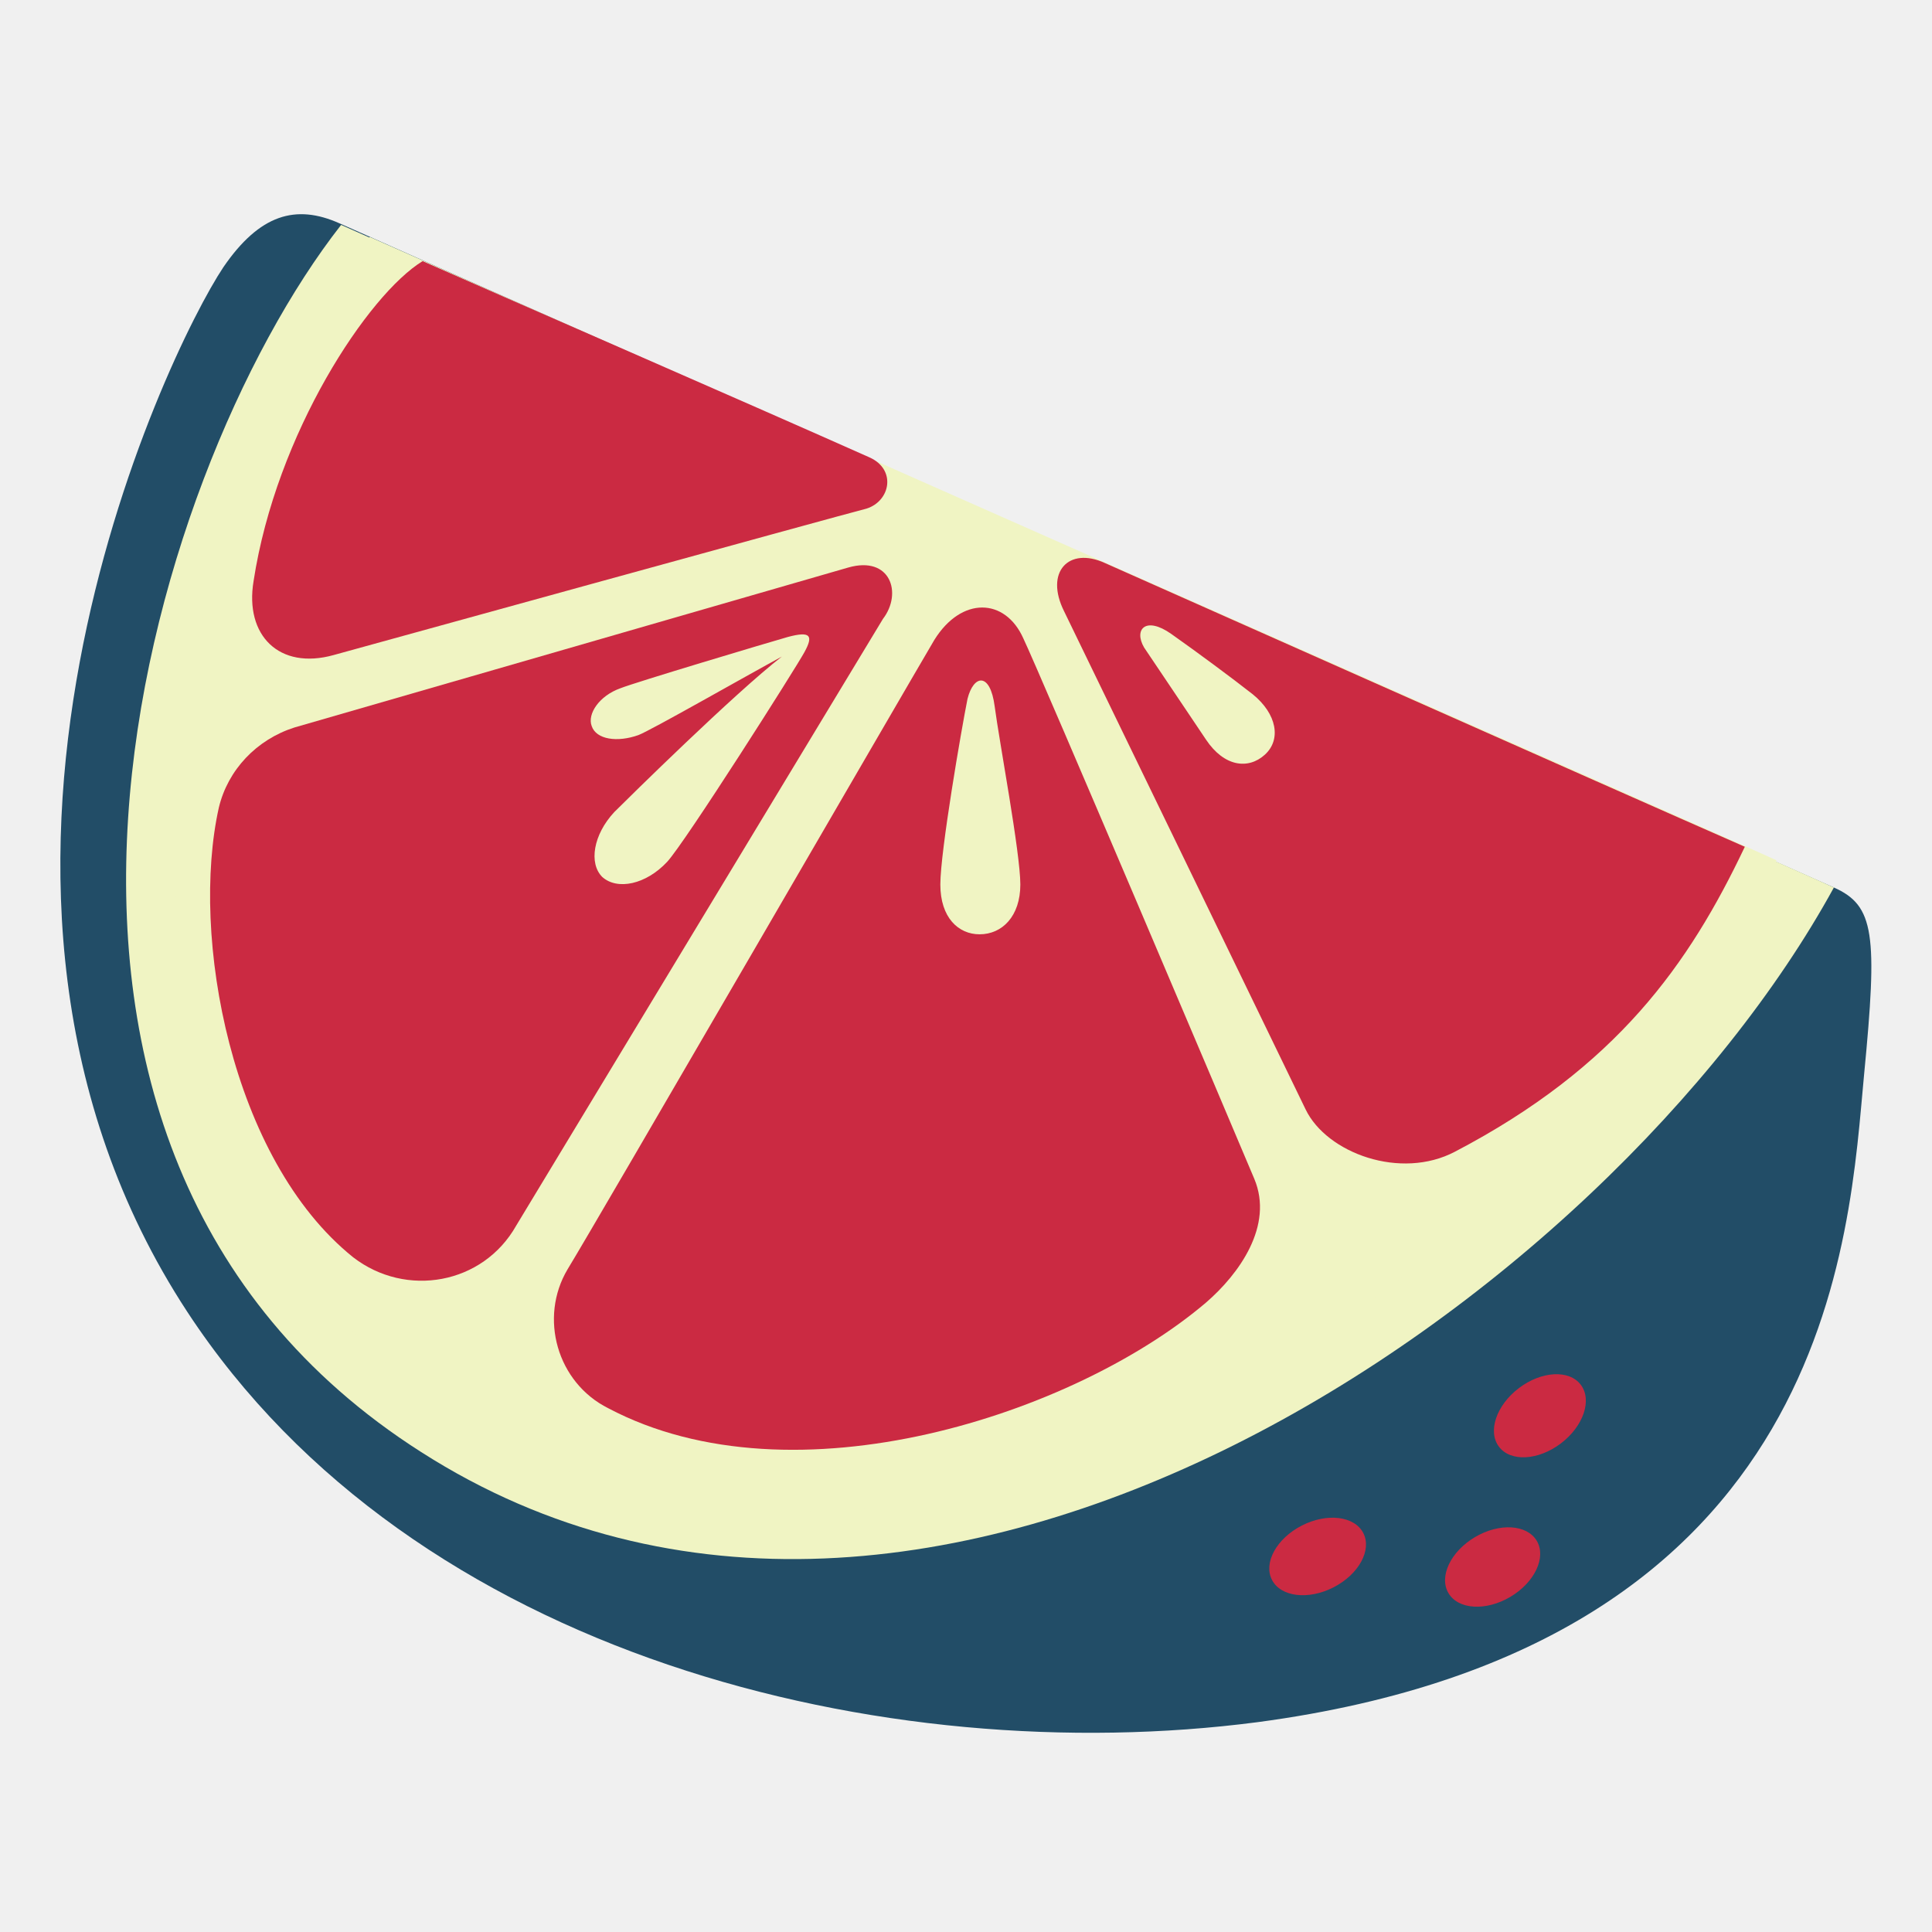
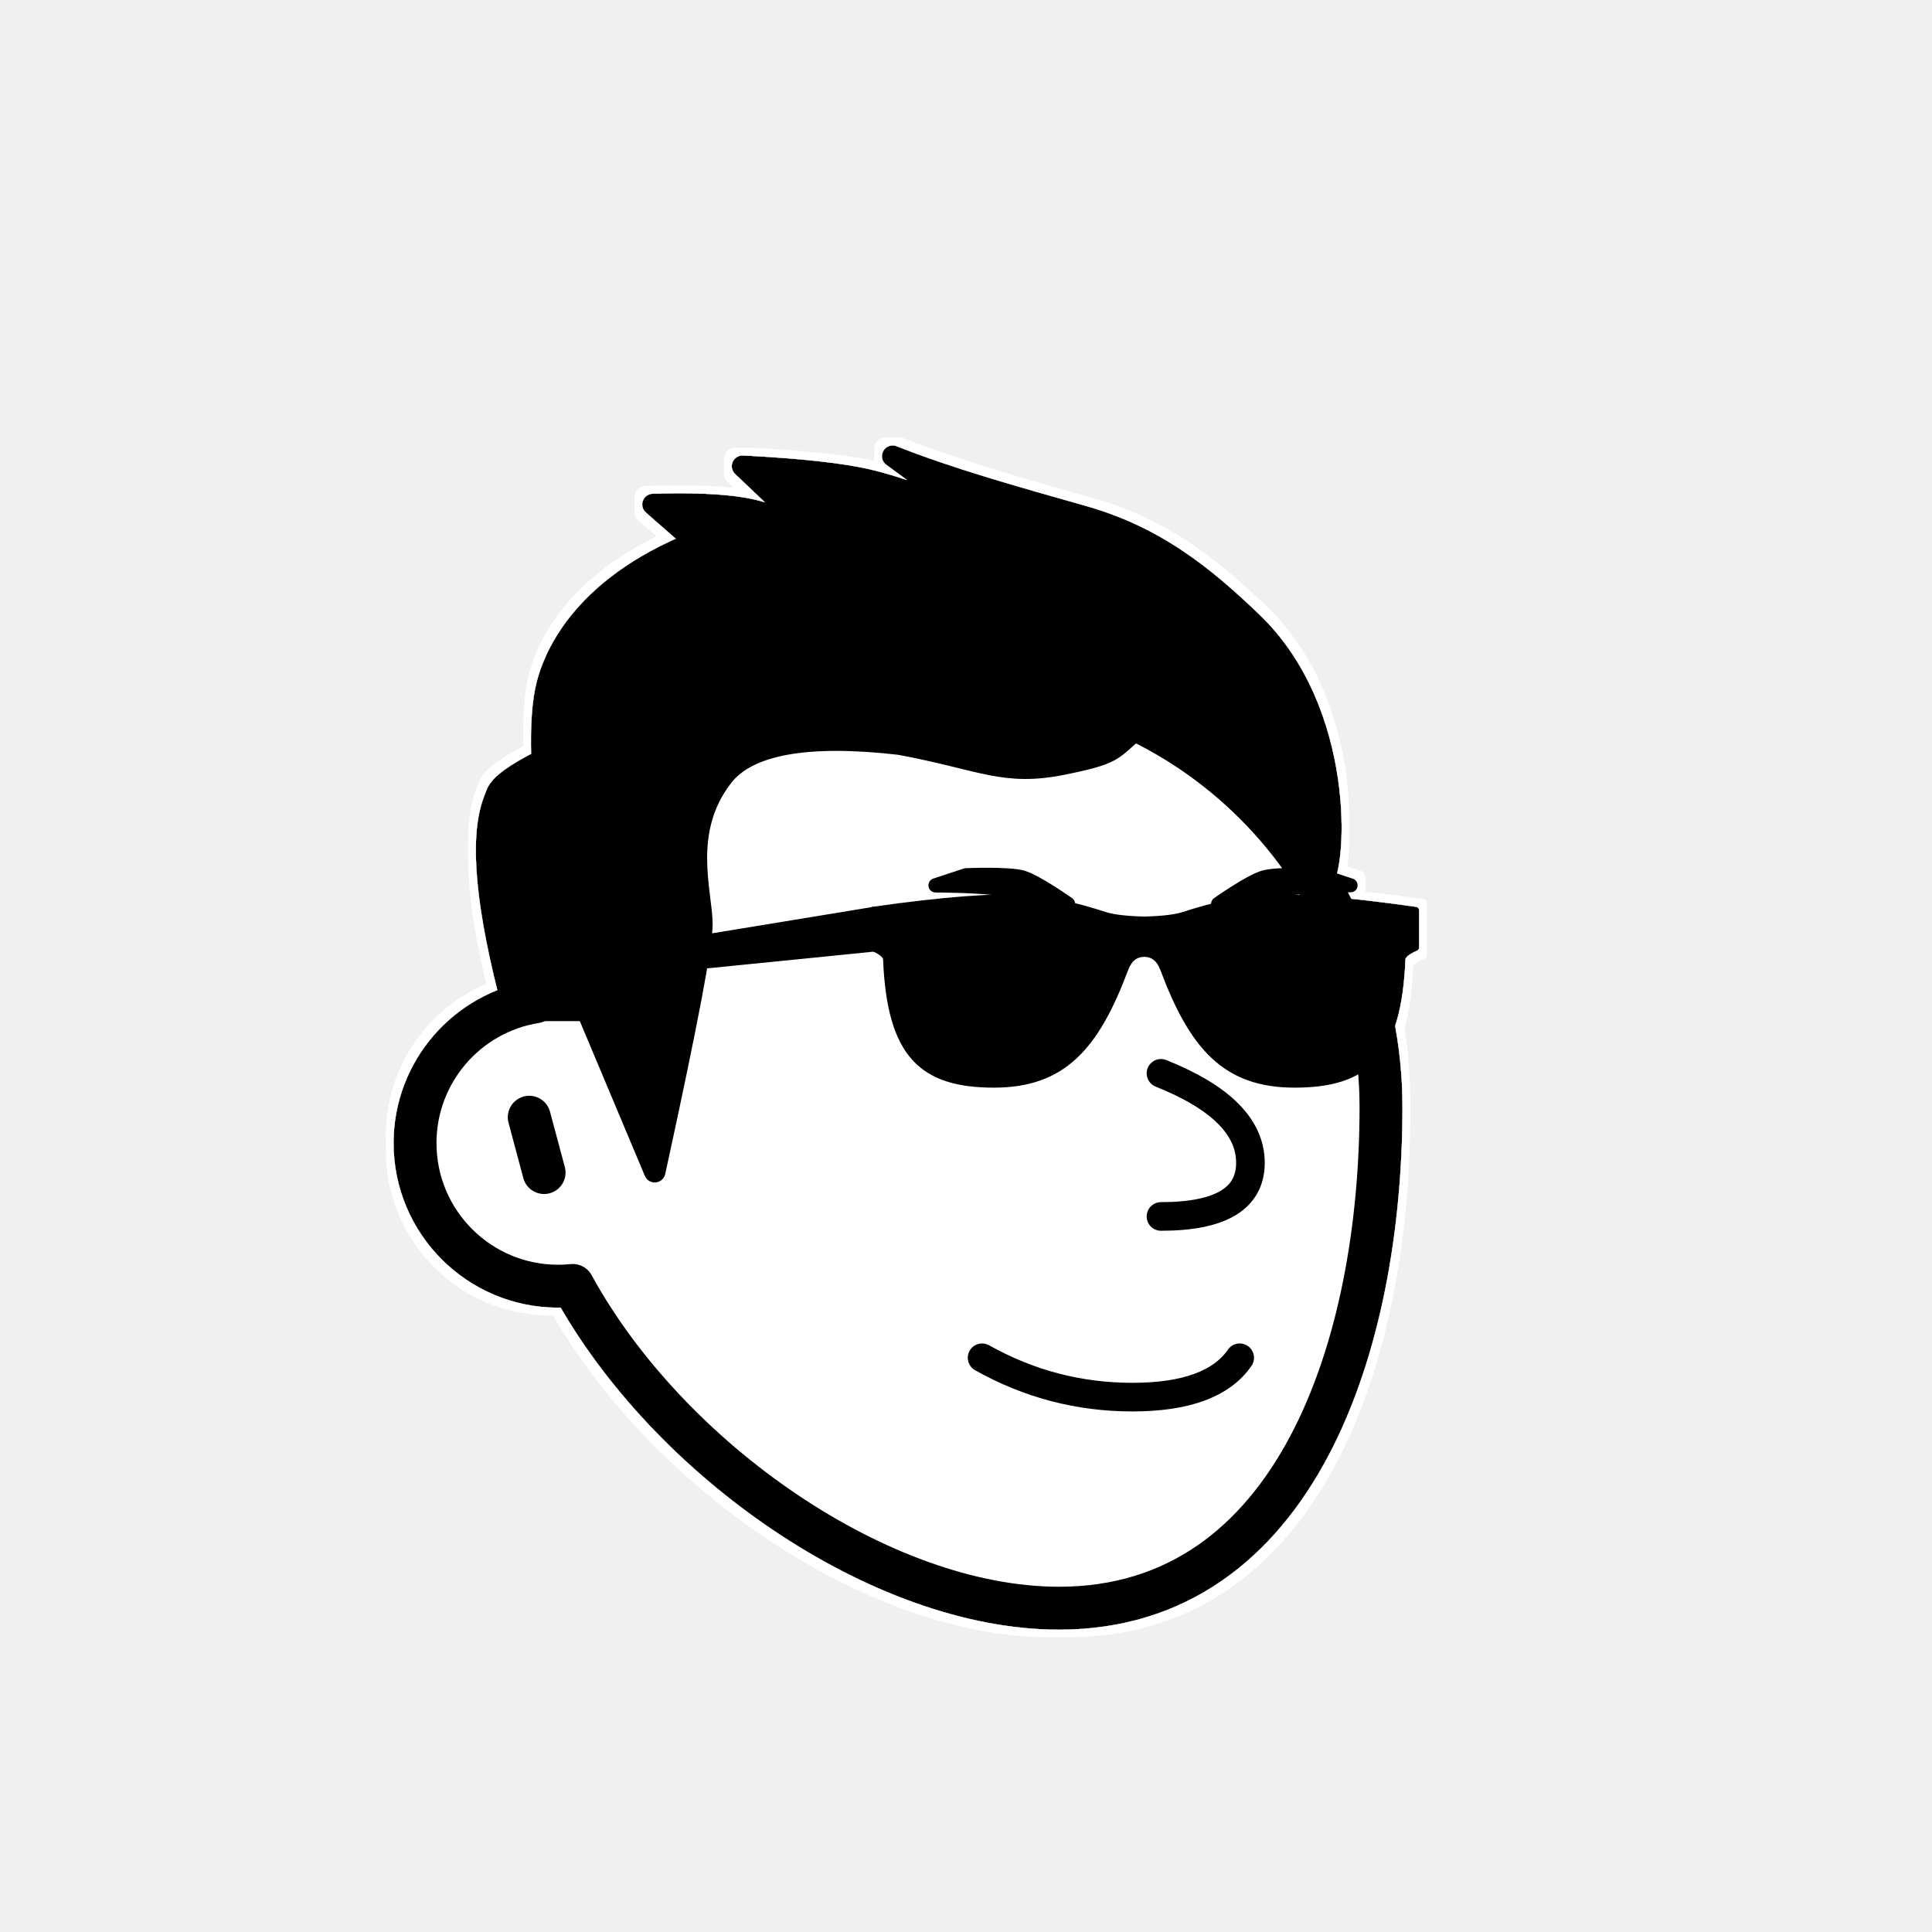
- <svg xmlns="http://www.w3.org/2000/svg" viewBox="0 0 128 128" width="128" height="128">
-   <path fill="#224d67" d="M22.5 14.8c2.9 1.3 99 44 99 44c2.7 1.2 2.9 3.1 2 12.4c-1 10.5-1.9 37.8-40.2 42.9c-24.6 3.2-55.9-4.3-70.9-27.2C-6 58.8 11 23.4 14.8 17.7c2.4-3.5 4.8-4.2 7.7-2.9" />
-   <path fill="#f0f4c3" d="M121.5 58.8c-.3-.2-92-40.8-98.9-43.9C9.6 31.5-3.8 76 27.9 96.2c33.6 21.5 78.7-10.2 93.6-37.4" />
-   <path fill="#f0f4c3" d="M117.7 57c-.3-.2-86.7-38.4-93.2-41.3c-12.2 15.5-23.9 59.1 5.7 78c31.4 20.2 73.6-11.2 87.5-36.7" />
-   <path fill="#cb2a42" d="M56.2 37.6L19.5 48.2c-2.5.8-4.4 2.8-5 5.3c-1.9 8.5.8 23.3 8.9 29.8c3.5 2.7 8.6 1.8 10.8-2.1L58.5 41c1.3-1.7.5-4.2-2.3-3.4m14.3 2.9s14.6 30.1 16 33s6.3 4.7 9.9 2.8c10.7-5.6 15.5-12.4 19.2-20.2c-8.9-3.9-42.4-18.8-42.4-18.8c-2.4-1.1-4 .6-2.7 3.2m-8.6 1.9C60.3 45.1 39.5 81 37.6 84.1c-1.9 3.2-.7 7.5 2.7 9.2c12.3 6.5 30.9.4 39.6-7c2.2-1.9 4.5-5.1 3.2-8.2S68.9 44.6 67.8 42.3c-1.2-2.7-4.1-2.8-5.9.1" />
-   <path fill="#f0f4c3" d="M52.2 42.2c-1.4.4-10.1 3-11.1 3.4c-1.4.5-2.2 1.7-1.9 2.5c.3.9 1.7 1.1 3.1.6c.8-.3 7.1-3.9 9.5-5.2c-3.1 2.4-10.2 9.4-11.1 10.3c-1.4 1.5-1.7 3.4-.8 4.3c1 .9 2.9.5 4.3-1c1.2-1.3 8.5-12.8 9.1-13.9s.4-1.4-1.1-1m10.1 16.4c0-2.2 1.4-10.3 1.8-12.3c.4-1.6 1.5-1.8 1.8.5s1.7 9.7 1.7 11.8s-1.2 3.3-2.7 3.3c-1.4 0-2.6-1.1-2.6-3.3M79.9 49c-1.2-1.8-3.3-4.9-4.1-6.1c-.7-1.2.1-2.1 1.8-.9s4 2.9 5.4 4c1.6 1.3 1.9 3 .8 4s-2.7.8-3.9-1" />
-   <ellipse cx="87.3" cy="103.12" fill="#cb2a42" rx="3.4" ry="2.3" transform="rotate(-27.098 87.298 103.126)" />
-   <ellipse cx="98.89" cy="103.82" fill="#cb2a42" rx="3.4" ry="2.3" transform="rotate(-30.642 98.887 103.818)" />
-   <ellipse cx="102.02" cy="93.8" fill="#cb2a42" rx="3.4" ry="2.3" transform="rotate(-37.16 102.017 93.797)" />
-   <path fill="#cb2a42" d="M57.6 30.3c-8.3-3.7-24.4-10.7-29.6-13c-3.6 2.2-9.7 11.4-11.2 21.2c-.6 3.6 1.7 5.9 5.3 4.9c0 0 33.7-9.3 35.3-9.7c1.6-.5 2-2.6.2-3.4" />
+ <svg xmlns="http://www.w3.org/2000/svg" viewBox="0 0 1080 1080" fill="none">
+   <defs>
+     <filter id="filter" x="-20%" y="-20%" width="140%" height="140%" filterUnits="objectBoundingBox" primitiveUnits="userSpaceOnUse" color-interpolation-filters="linearRGB">
+       <feMorphology operator="dilate" radius="20 20" in="SourceAlpha" result="morphology" />
+       <feFlood flood-color="#ffffff" flood-opacity="1" result="flood" />
+       <feComposite in="flood" in2="morphology" operator="in" result="composite" />
+       <feMerge result="merge">
+         <feMergeNode in="composite" result="mergeNode" />
+         <feMergeNode in="SourceGraphic" result="mergeNode1" />
+       </feMerge>
+     </filter>
+   </defs>
+   <g id="notion-avatar" filter="url(#filter)">
+     <g id="notion-avatar-face" fill="#ffffff">
+       <g id="Face/-8" stroke="none" stroke-width="1" fill-rule="evenodd" stroke-linecap="round" stroke-linejoin="round">
+         <path d="M532,379 C664.548,379 772,486.452 772,619 C772,751.548 724.548,899 592,899 C492.56,899 373.476,816.011 320.19,718.585 C317.498,718.86 314.765,719 312,719 C267.817,719 232,683.183 232,639 C232,599.135 261.159,566.08 299.312,560.001 C325.599,455.979 419.81,379 532,379 Z M295.859,624.545 L304.141,655.455" id="Path" stroke="#000000" stroke-width="24" />
+       </g>
+     </g>
+     <g id="notion-avatar-nose">
+       <g id="Nose/-8" stroke="none" stroke-width="1" fill="none" fill-rule="evenodd" stroke-linecap="round" stroke-linejoin="round">
+         <path d="M649,600 C682.333,613.333 699,630 699,650 C699,670 682.333,680 649,680" id="Path" stroke="#000000" stroke-width="16" />
+       </g>
+     </g>
+     <g id="notion-avatar-mouth">
+       <g id="Mouth/-1" stroke="none" stroke-width="1" fill="none" fill-rule="evenodd" stroke-linecap="round" stroke-linejoin="round">
+         <path d="M549,759 C575.13,773.667 603.13,781 633,781 C662.87,781 682.87,773.667 693,759" id="Path" stroke="#000000" stroke-width="16" />
+       </g>
+     </g>
+     <g id="notion-avatar-eyes">
+       <g id="Eyes/-4" stroke="none" stroke-width="1" fill="none" fill-rule="evenodd">
+         <path d="M570,516 C583.255,516 594,526.745 594,540 C594,553.255 583.255,564 570,564 C556.745,564 546,553.255 546,540 C546,526.745 556.745,516 570,516 Z M708,516 C721.255,516 732,526.745 732,540 C732,553.255 721.255,564 708,564 C694.745,564 684,553.255 684,540 C684,526.745 694.745,516 708,516 Z M562,526 C558.686,526 556,528.686 556,532 C556,535.314 558.686,538 562,538 C565.314,538 568,535.314 568,532 C568,528.686 565.314,526 562,526 Z M700,526 C696.686,526 694,528.686 694,532 C694,535.314 696.686,538 700,538 C703.314,538 706,535.314 706,532 C706,528.686 703.314,526 700,526 Z" id="Combined-Shape" fill="#000000" />
+       </g>
+     </g>
+     <g id="notion-avatar-eyebrows">
+       <g id="Eyebrows/ 12">
+         <g id="Group">
+           <path id="Path" fill-rule="evenodd" clip-rule="evenodd" d="M681 505.316C681 505.316 698.641 492.863 706.392 490.578C714.144 488.294 738 489.316 738 489.316L755 494.913C755 494.913 730.25 494.897 716.549 497.08C702.848 499.263 681 505.316 681 505.316Z" fill="black" stroke="black" stroke-width="8" stroke-linecap="round" stroke-linejoin="round" />
+           <path id="Path_2" fill-rule="evenodd" clip-rule="evenodd" d="M597 505.316C597 505.316 579.359 492.863 571.608 490.578C563.856 488.294 540 489.316 540 489.316L523 494.913C523 494.913 547.75 494.897 561.451 497.08C575.152 499.263 597 505.316 597 505.316Z" fill="black" stroke="black" stroke-width="8" stroke-linecap="round" stroke-linejoin="round" />
+         </g>
+       </g>
+     </g>
+     <g id="notion-avatar-glasses">
+       <g id="Glasses/-7" stroke="none" stroke-width="1" fill="none" fill-rule="evenodd" stroke-linecap="round" stroke-linejoin="round">
+         <g id="Group" transform="translate(289, 502)" fill="#000000" stroke="#000000" stroke-width="4">
+           <path d="M339.74,39.63 C323.441,83.096 305.149,104 266.643,104 C226.661,104 208.819,87.635 206.637,34.175 C206.549,32.01 204.003,29.828 199,27.629 L199,6.9 C238.697,1.258 267.427,-0.924 285.19,0.354 C297.612,1.248 312.019,4.362 328.409,9.697 C333.107,11.227 340.521,12.112 350.65,12.355 L351.337,12.338 C361.115,12.072 368.3,11.192 372.892,9.697 C389.282,4.362 403.689,1.248 416.111,0.354 C433.874,-0.924 462.604,1.258 502.301,6.9 L502.301,6.9 L502.301,27.629 C497.298,29.828 494.752,32.01 494.664,34.175 C492.482,87.635 474.64,104 434.658,104 C396.152,104 377.86,83.096 361.561,39.63 C359.379,33.812 355.742,30.902 350.65,30.902 L350.65,30.902 C345.559,30.902 341.922,33.812 339.74,39.63 Z" id="Combined-Shape" />
+           <polygon id="Path" points="199 7 4 39 0 48 199 28" />
+         </g>
+       </g>
+     </g>
+     <g id="notion-avatar-hair">
+       <g id="Hairstyle/ 39">
+         <path id="Path" fill-rule="evenodd" clip-rule="evenodd" d="M499 255C530.508 267.472 565.59 277.322 605.268 288.553C644.946 299.784 671.888 320.97 700 348C752 398 746.942 484.288 739 493C737.601 494.535 721.325 463.054 700 444L698.615 442.77C675.806 422.637 644.02 400.454 642 402C619.677 419.084 627.675 420.273 595 427C561 434 549.626 424.652 503 416C450.977 410.003 417.977 416.003 404 434C380.296 464.522 392.365 499.147 392.365 516.739C392.365 528.233 383.924 572.725 367.044 650.214L366 655L328.117 564.825H287.146C271.78 507.747 268.106 468.653 276.123 447.542L276.87 445.586L277.655 443.563C279.549 438.724 287.997 432.536 303 425L302.938 423.117C302.412 405.678 303.388 392.143 305.866 382.512L306 382C309.047 370.574 322.517 329.262 388.884 302.935L366.282 283.125C365.857 282.752 365.429 282.376 365 282L366.925 281.942C392.744 281.204 411.769 282.556 424 286C427.172 286.893 430.481 288.094 433.927 289.603C437.049 288.94 440.248 288.307 443.525 287.705L415.064 260.61L418.214 260.777C447.35 262.359 469.109 264.729 483.49 267.887L484 268C493.813 270.195 506.255 274.141 521.325 279.838C525.184 279.731 528.95 279.679 532.631 279.678L499 255Z" fill="black" stroke="black" stroke-width="12" stroke-linecap="round" stroke-linejoin="round" />
+       </g>
+     </g>
+     <g id="notion-avatar-accessories">
+       <g id="Accessories/-0" stroke="none" stroke-width="1" fill="none" fill-rule="evenodd" />
+     </g>
+     <g id="notion-avatar-details">
+       <g id="Details/-0" stroke="none" stroke-width="1" fill="none" fill-rule="evenodd" />
+     </g>
+     <g id="notion-avatar-beard">
+       <g id="Beard/-0" stroke="none" stroke-width="1" fill="none" fill-rule="evenodd" />
+     </g>
+   </g>
</svg>
